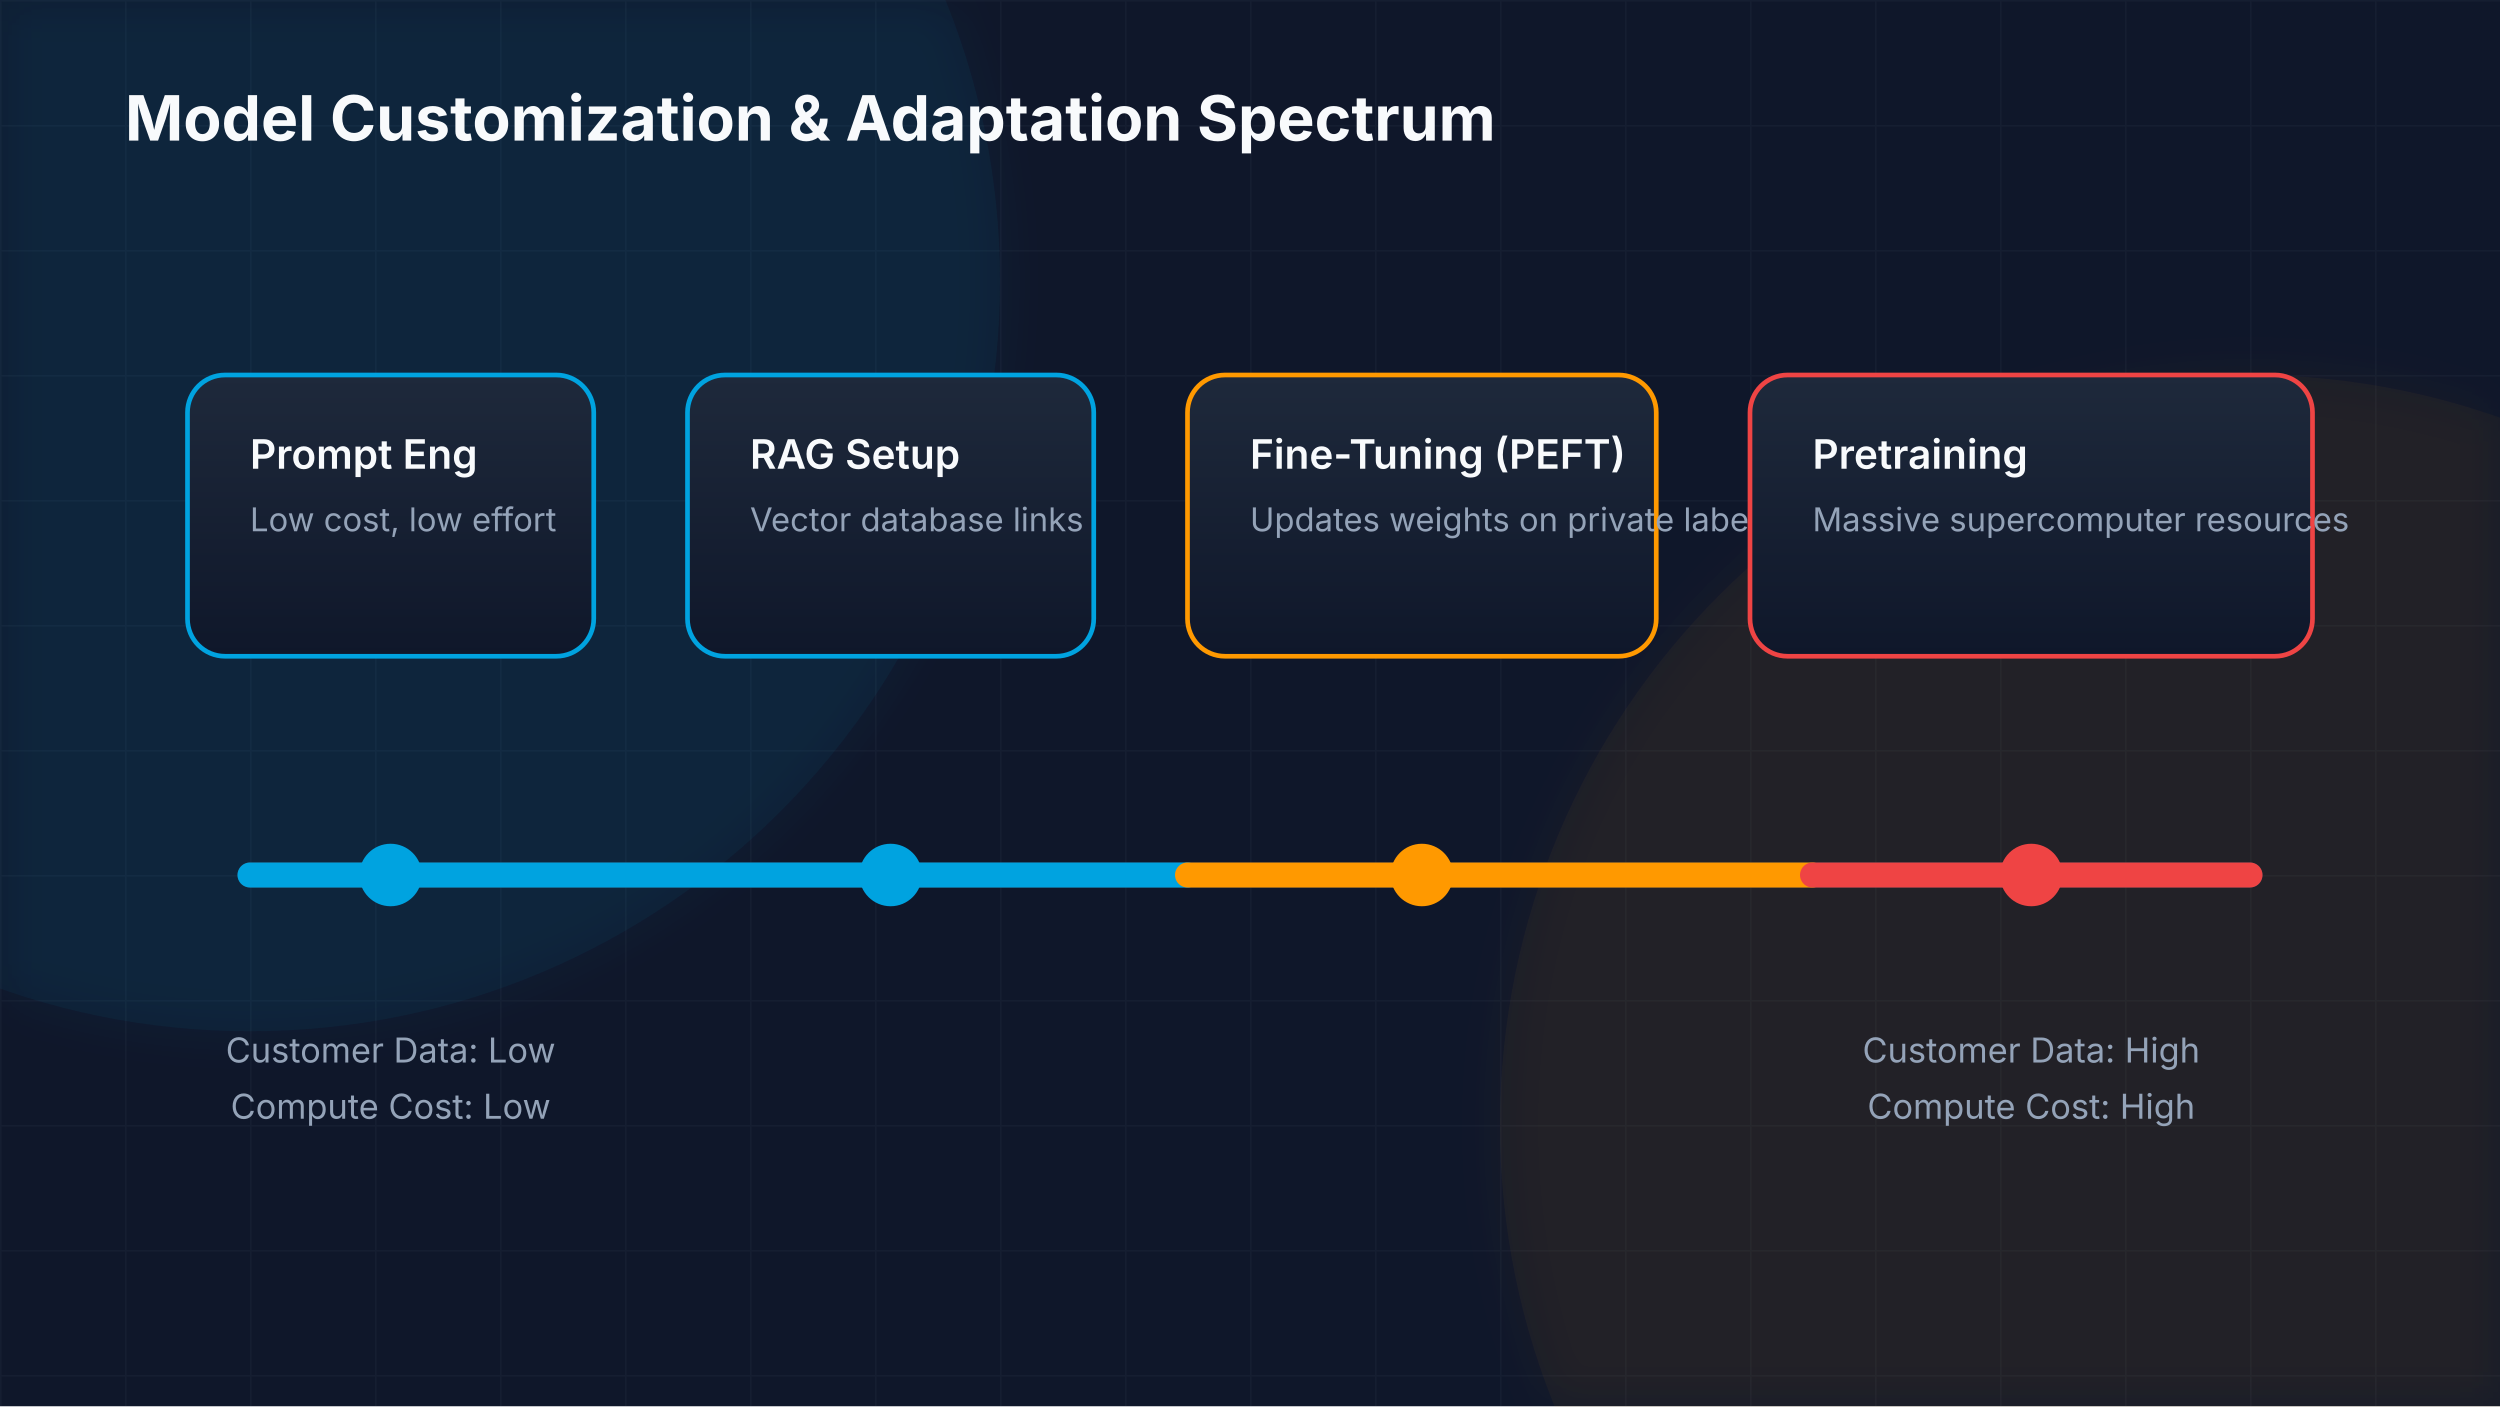
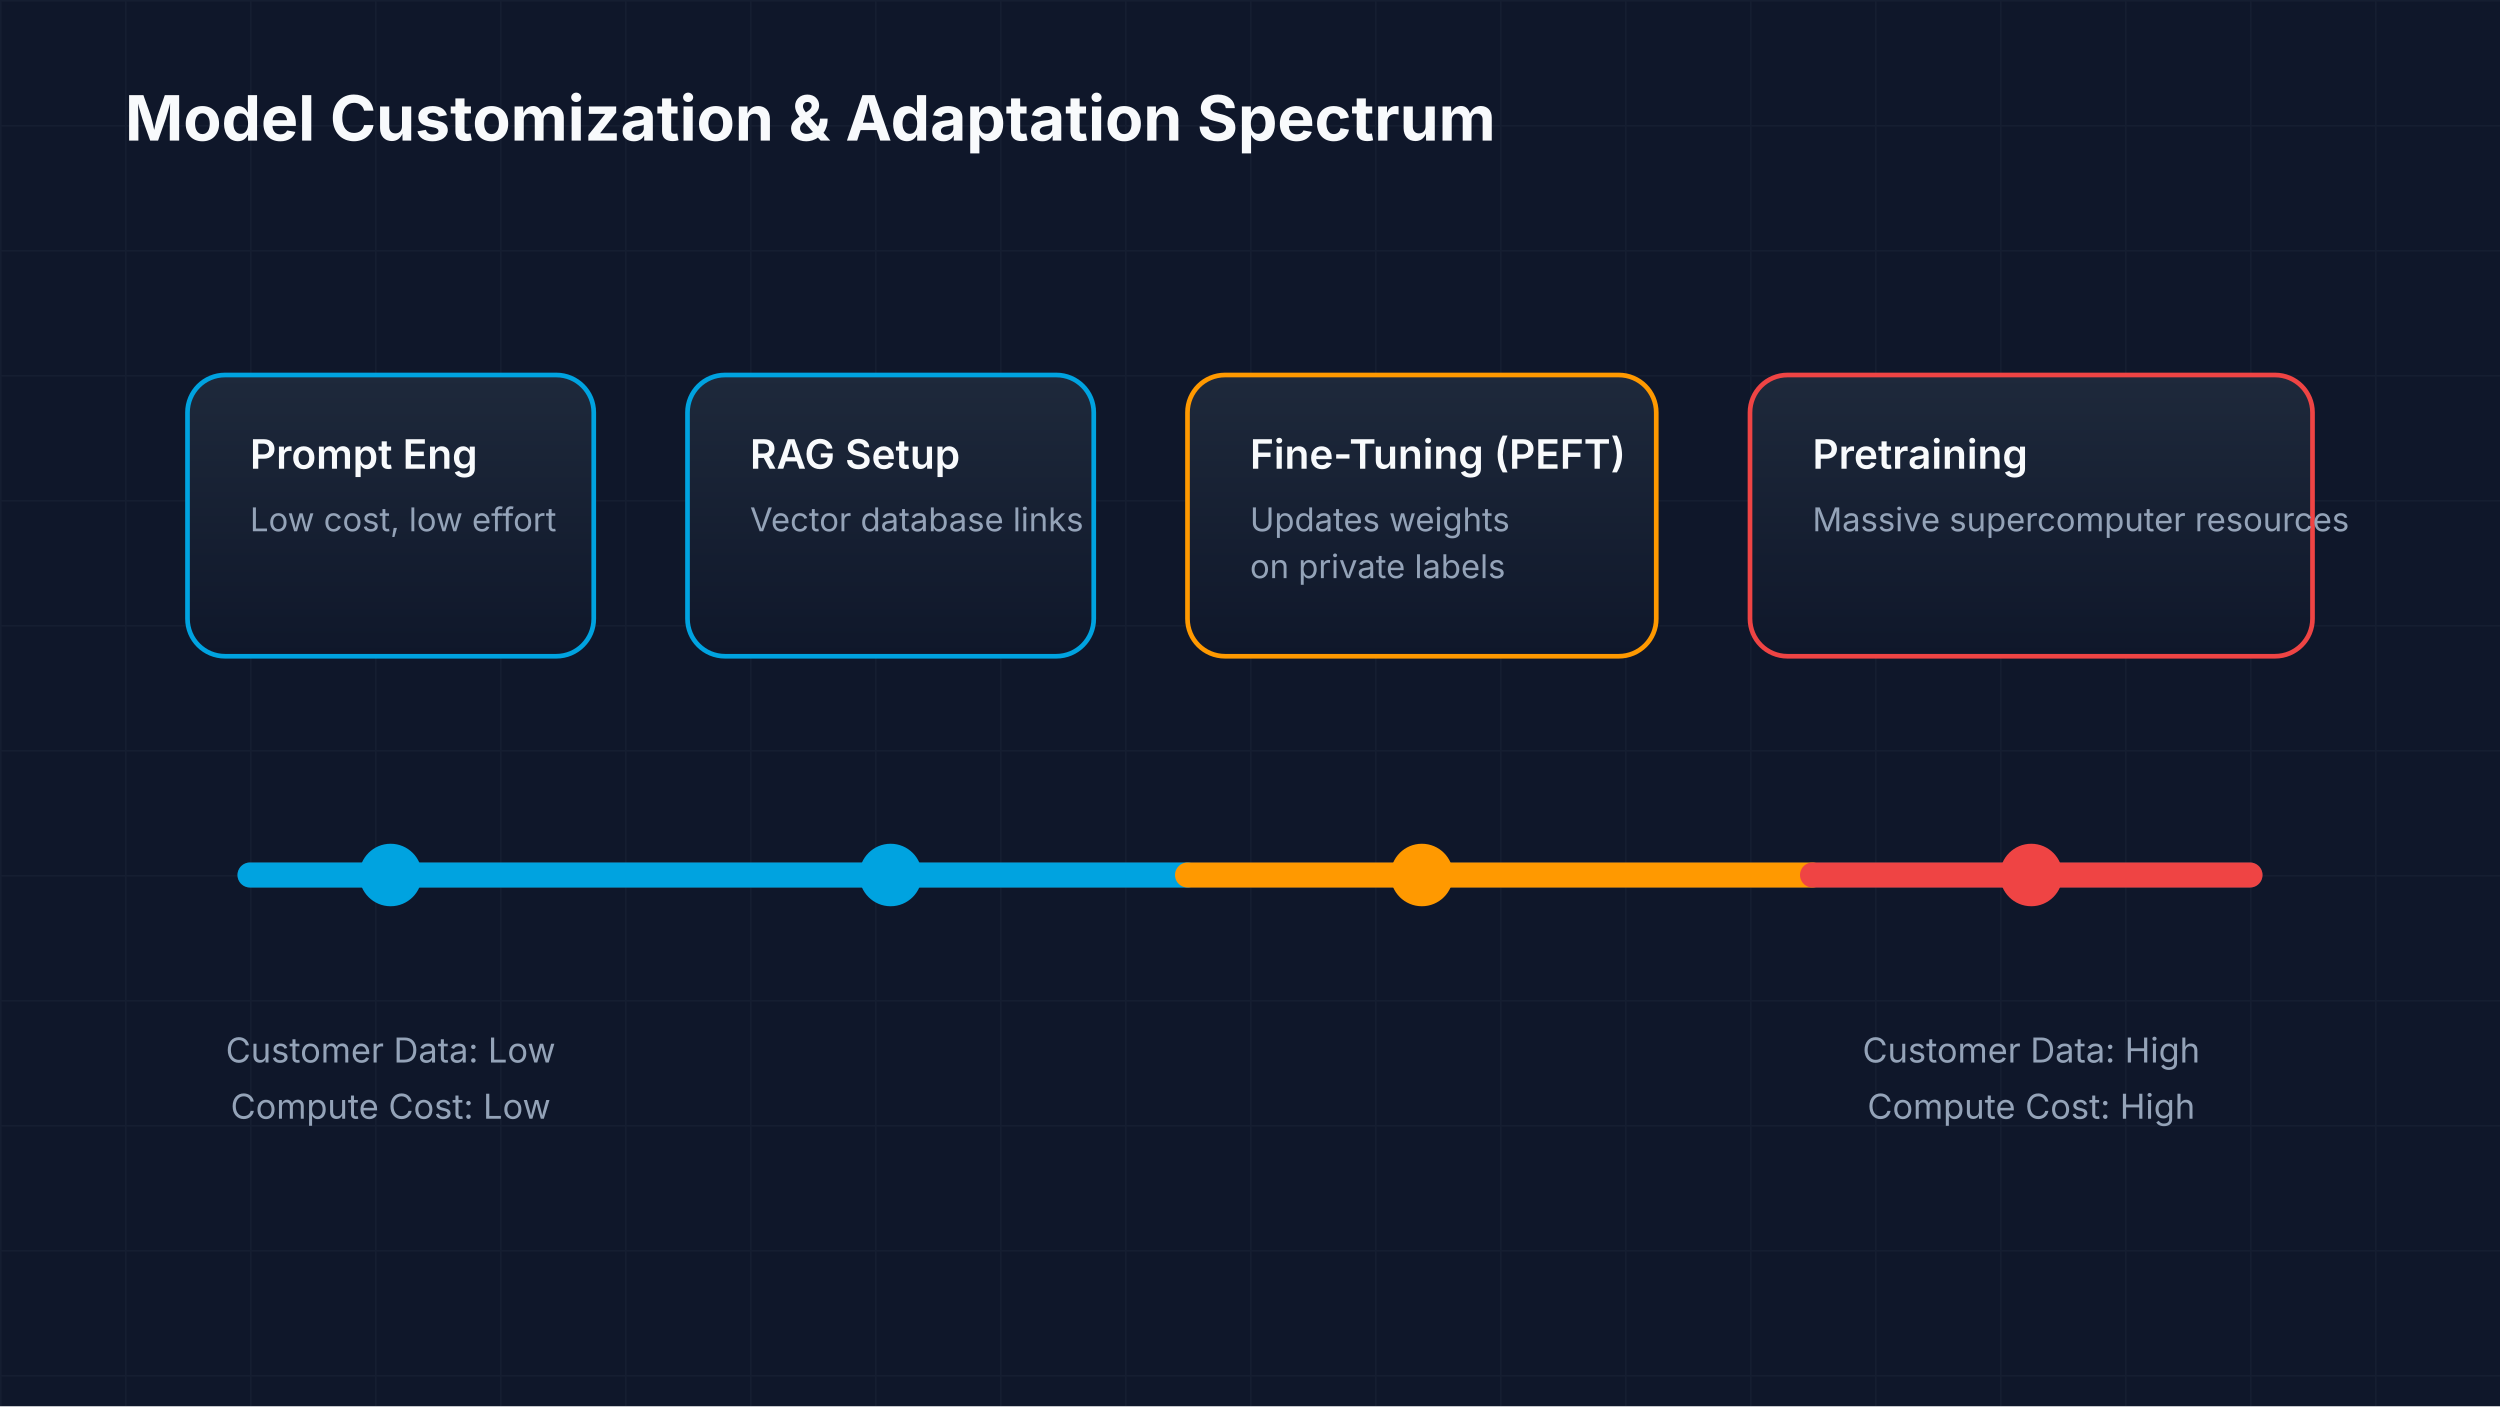
<svg xmlns="http://www.w3.org/2000/svg" viewBox="0 0 800 450" width="100%" height="100%">
  <defs>
    <linearGradient id="aws-orange" x1="0%" y1="0%" x2="100%" y2="100%">
      <stop offset="0%" stop-color="#FF9900" />
      <stop offset="100%" stop-color="#FFC400" />
    </linearGradient>
    <linearGradient id="cloud-blue" x1="0%" y1="0%" x2="100%" y2="100%">
      <stop offset="0%" stop-color="#00A3E0" />
      <stop offset="100%" stop-color="#1D70B8" />
    </linearGradient>
    <linearGradient id="success-green" x1="0%" y1="0%" x2="100%" y2="100%">
      <stop offset="0%" stop-color="#10B981" />
      <stop offset="100%" stop-color="#059669" />
    </linearGradient>
    <linearGradient id="alert-red" x1="0%" y1="0%" x2="100%" y2="100%">
      <stop offset="0%" stop-color="#EF4444" />
      <stop offset="100%" stop-color="#DC2626" />
    </linearGradient>
    <linearGradient id="warning-gold" x1="0%" y1="0%" x2="100%" y2="100%">
      <stop offset="0%" stop-color="#F59E0B" />
      <stop offset="100%" stop-color="#D97706" />
    </linearGradient>
    <linearGradient id="dark-card" x1="0%" y1="0%" x2="0%" y2="100%">
      <stop offset="0%" stop-color="#1E293B" />
      <stop offset="100%" stop-color="#0F172A" />
    </linearGradient>
    <linearGradient id="purple-glow" x1="0%" y1="0%" x2="100%" y2="100%">
      <stop offset="0%" stop-color="#8B5CF6" />
      <stop offset="100%" stop-color="#6D28D9" />
    </linearGradient>
    <filter id="glow-orange" x="-20%" y="-20%" width="140%" height="140%">
      <feGaussianBlur stdDeviation="8" result="blur" />
      <feComposite in="SourceGraphic" in2="blur" operator="over" />
    </filter>
    <filter id="glow-blue" x="-20%" y="-20%" width="140%" height="140%">
      <feGaussianBlur stdDeviation="8" result="blur" />
      <feComposite in="SourceGraphic" in2="blur" operator="over" />
    </filter>
    <pattern id="grid" width="40" height="40" patternUnits="userSpaceOnUse">
      <path d="M 40 0 L 0 0 0 40" fill="none" stroke="rgba(148, 163, 184, 0.05)" stroke-width="1" />
    </pattern>
  </defs>
  <rect width="800" height="450" fill="#0F172A" />
  <rect width="800" height="450" fill="url(#grid)" />
-   <circle cx="80" cy="90" r="240" fill="rgba(0, 163, 224, 0.05)" filter="url(#glow-blue)" />
-   <circle cx="720" cy="360" r="240" fill="rgba(255, 153, 0, 0.04)" filter="url(#glow-orange)" />
  <text x="40" y="45" font-family="Inter, system-ui, sans-serif" font-size="20" font-weight="700" fill="#F8FAFC">Model Customization &amp; Adaptation Spectrum</text>
  <line x1="80" y1="280" x2="720" y2="280" stroke="#334155" stroke-width="8" stroke-linecap="round" />
  <line x1="80" y1="280" x2="380" y2="280" stroke="#00A3E0" stroke-width="8" stroke-linecap="round" />
  <line x1="380" y1="280" x2="580" y2="280" stroke="#FF9900" stroke-width="8" stroke-linecap="round" />
  <line x1="580" y1="280" x2="720" y2="280" stroke="#EF4444" stroke-width="8" stroke-linecap="round" />
  <rect x="60" y="120" width="130" height="90" rx="12" fill="url(#dark-card)" stroke="#00A3E0" stroke-width="1.5" />
  <text x="80" y="150" font-family="Inter, system-ui, sans-serif" font-size="13" font-weight="600" fill="#F8FAFC">Prompt Eng</text>
  <text x="80" y="170" font-family="Inter, system-ui, sans-serif" font-size="10.5" fill="#94A3B8">Low cost, low effort</text>
  <circle cx="125" cy="280" r="10" fill="#00A3E0" />
  <rect x="220" y="120" width="130" height="90" rx="12" fill="url(#dark-card)" stroke="#00A3E0" stroke-width="1.5" />
  <text x="240" y="150" font-family="Inter, system-ui, sans-serif" font-size="13" font-weight="600" fill="#F8FAFC">RAG Setup</text>
  <text x="240" y="170" font-family="Inter, system-ui, sans-serif" font-size="10.5" fill="#94A3B8">Vector database links</text>
  <circle cx="285" cy="280" r="10" fill="#00A3E0" />
  <rect x="380" y="120" width="150" height="90" rx="12" fill="url(#dark-card)" stroke="#FF9900" stroke-width="1.5" />
  <text x="400" y="150" font-family="Inter, system-ui, sans-serif" font-size="13" font-weight="600" fill="#F8FAFC">Fine-Tuning (PEFT)</text>
-   <text x="400" y="170" font-family="Inter, system-ui, sans-serif" font-size="10.5" fill="#94A3B8">Updates weights on private labels</text>
+   <text x="400" y="170" font-family="Inter, system-ui, sans-serif" font-size="10.5" fill="#94A3B8">Updates weights<tspan x="400" dy="15">on private labels</tspan>
+   </text>
  <circle cx="455" cy="280" r="10" fill="#FF9900" />
  <rect x="560" y="120" width="180" height="90" rx="12" fill="url(#dark-card)" stroke="#EF4444" stroke-width="1.5" />
  <text x="580" y="150" font-family="Inter, system-ui, sans-serif" font-size="13" font-weight="600" fill="#F8FAFC">Pretraining</text>
-   <text x="580" y="170" font-family="Inter, system-ui, sans-serif" font-size="10.5" fill="#94A3B8">Massive supercomputer resources</text>
+   <text x="580" y="170" font-family="Inter, system-ui, sans-serif" font-size="10.5" fill="#94A3B8" textLength="155" lengthAdjust="spacingAndGlyphs">Massive supercomputer resources</text>
  <circle cx="650" cy="280" r="10" fill="#EF4444" />
  <text x="125" y="340" font-family="Inter" font-size="11" fill="#94A3B8" text-anchor="middle">Customer Data: Low</text>
  <text x="125" y="358" font-family="Inter" font-size="11" fill="#94A3B8" text-anchor="middle">Compute Cost: Low</text>
  <text x="650" y="340" font-family="Inter" font-size="11" fill="#94A3B8" text-anchor="middle">Customer Data: High</text>
  <text x="650" y="358" font-family="Inter" font-size="11" fill="#94A3B8" text-anchor="middle">Compute Cost: High</text>
</svg>
